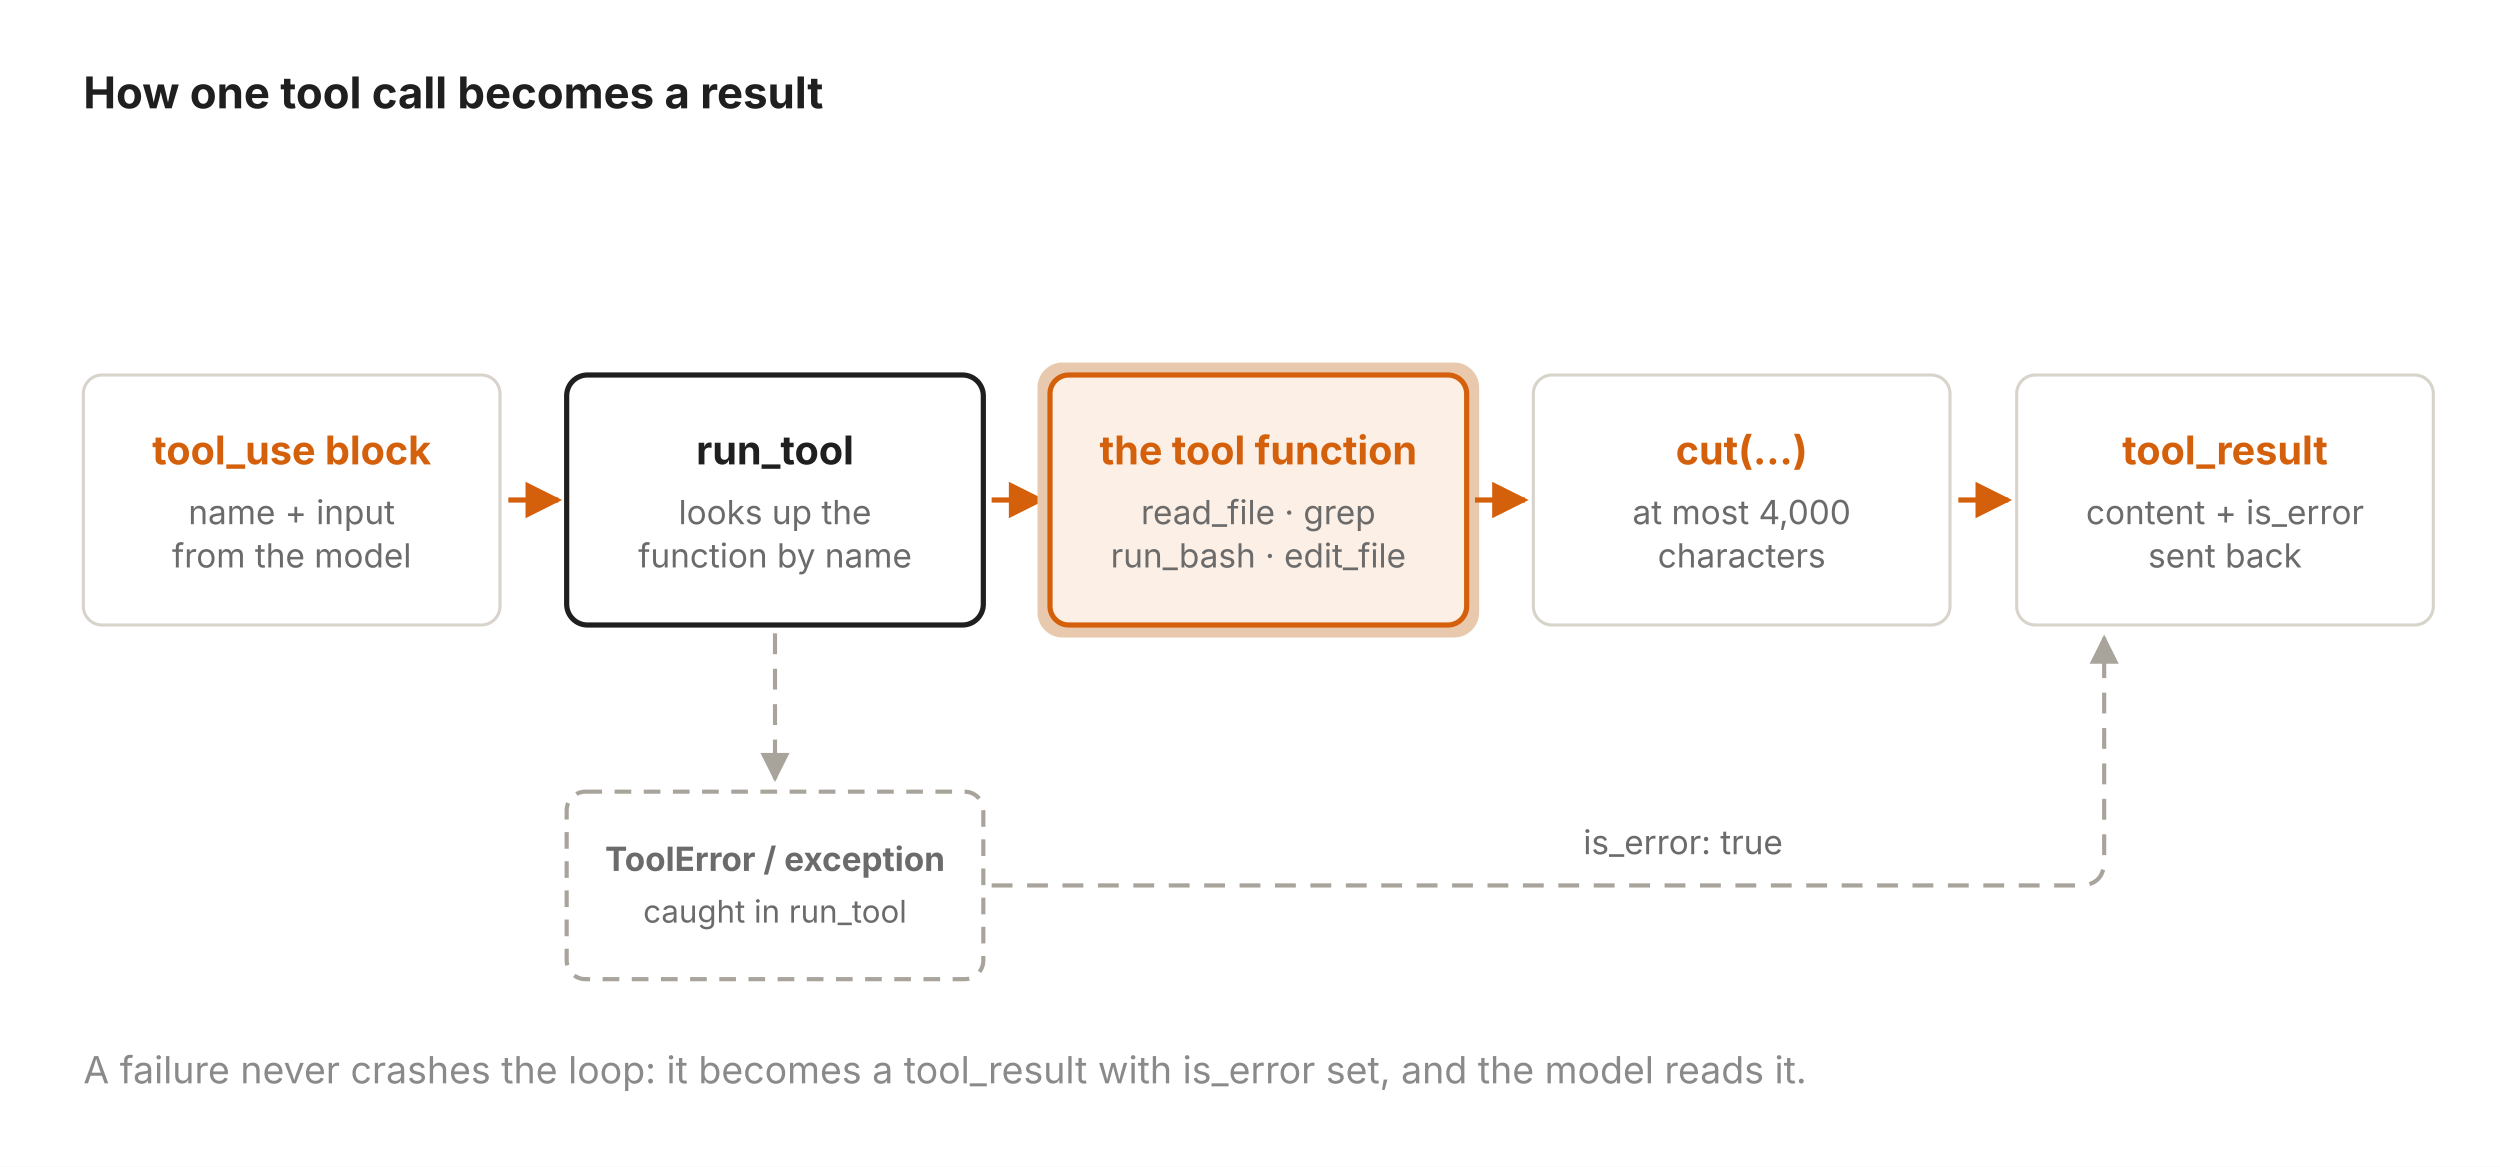
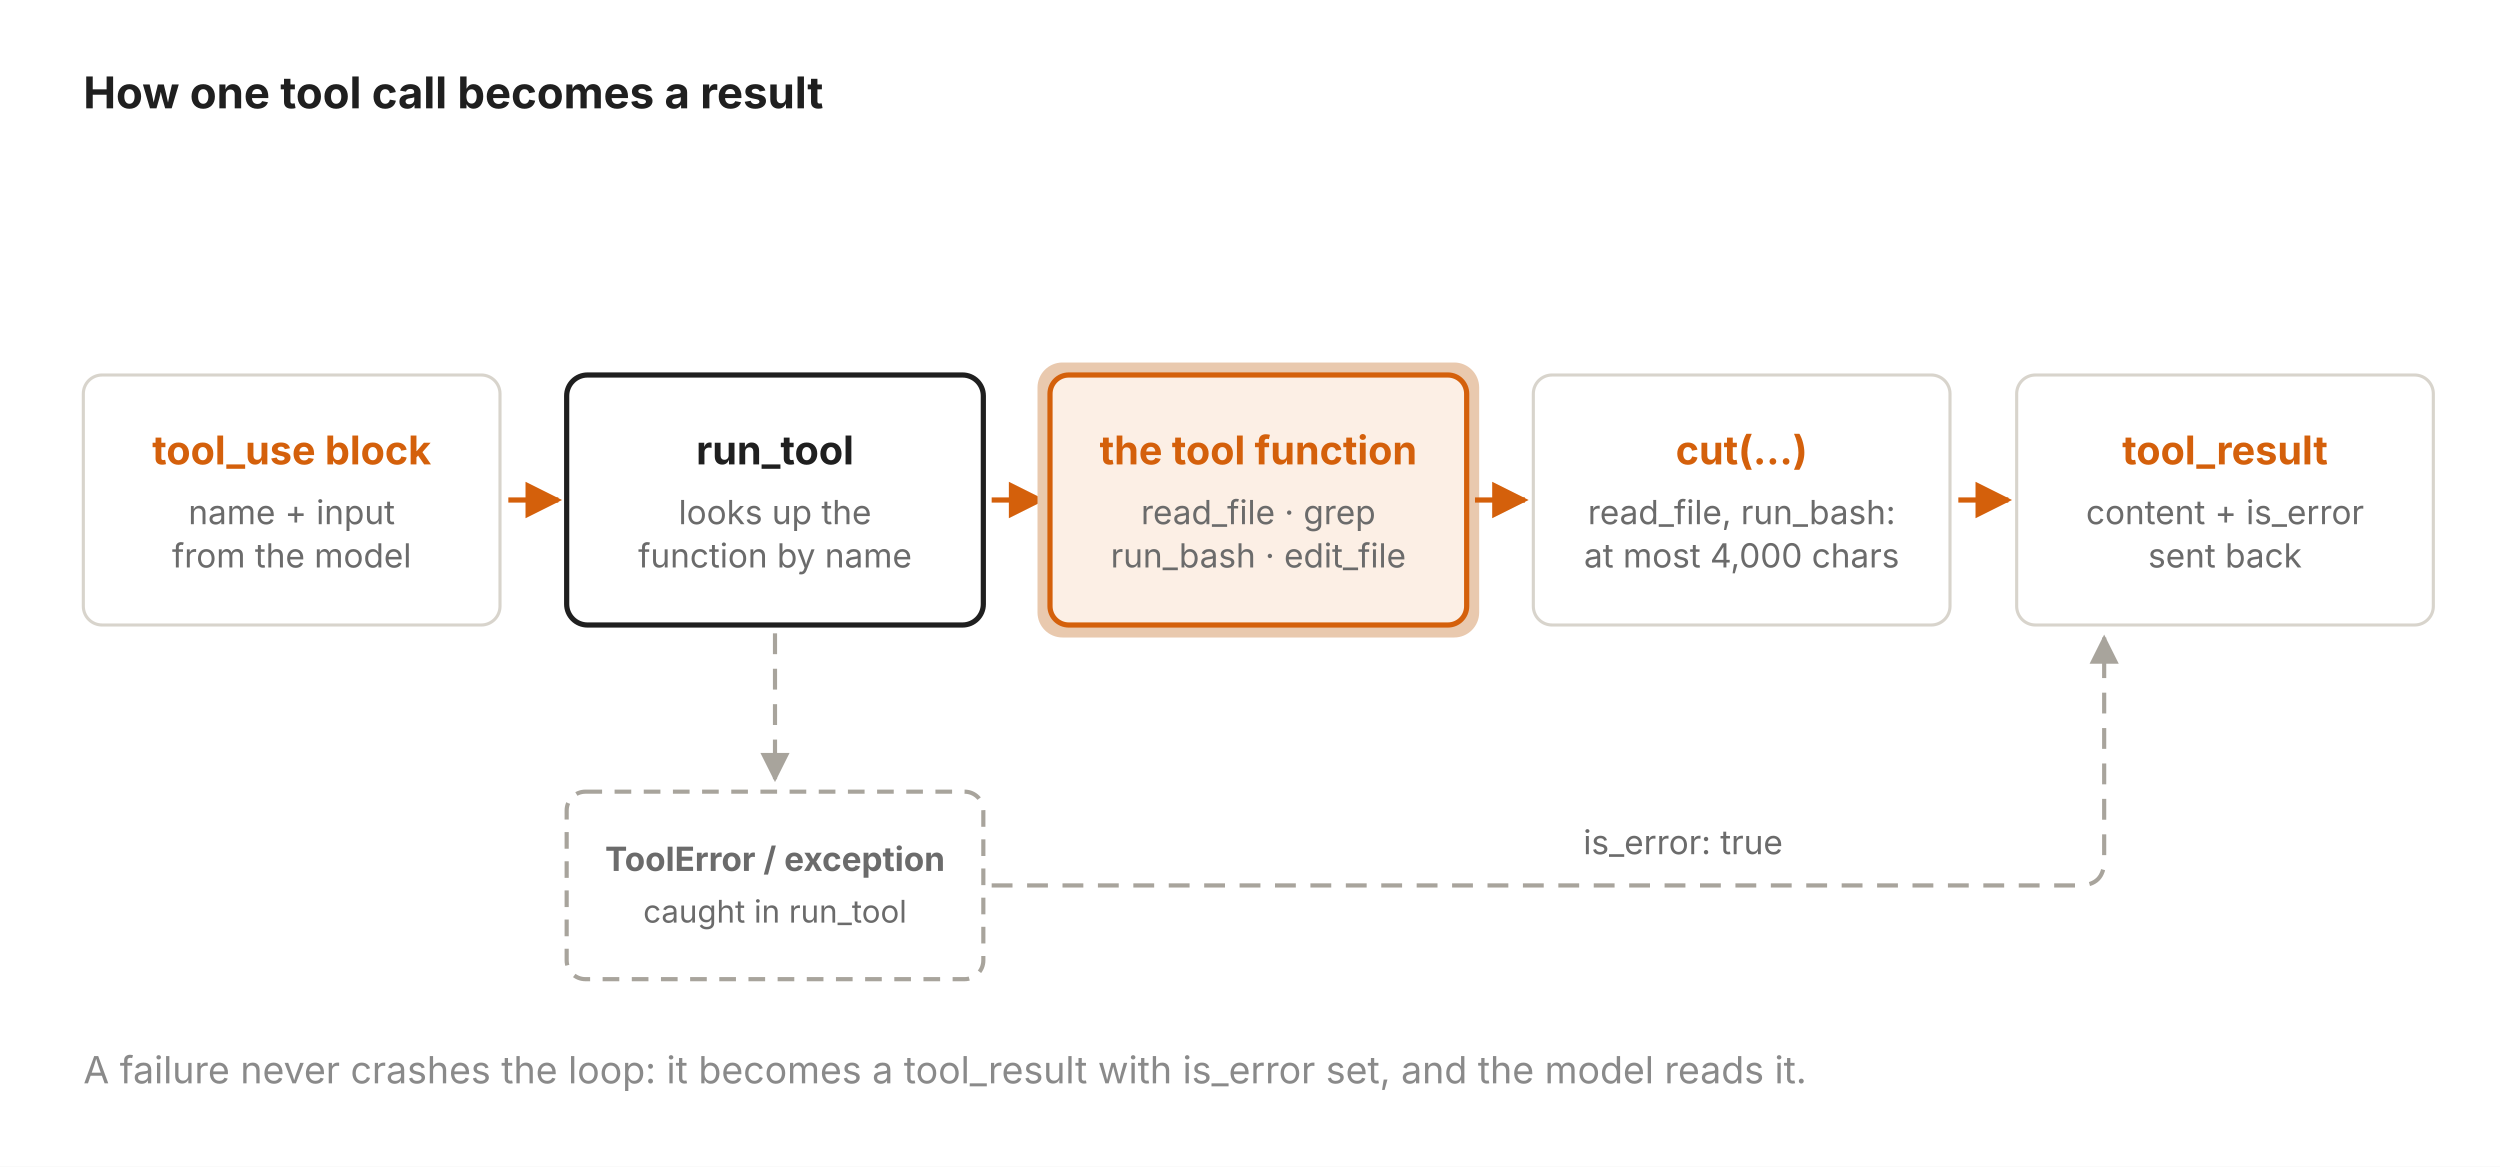
<svg xmlns="http://www.w3.org/2000/svg" viewBox="0 0 1200 560" width="1200" height="560" font-family="Inter, -apple-system, BlinkMacSystemFont, 'Segoe UI', Helvetica, Arial, sans-serif">
  <defs>
    <marker id="aink" viewBox="0 0 10 10" refX="9" refY="5" markerWidth="7" markerHeight="7" orient="auto-start-reverse">
      <path d="M0,0 L10,5 L0,10 z" fill="#1f1f1f" />
    </marker>
    <marker id="aaccent" viewBox="0 0 10 10" refX="9" refY="5" markerWidth="7" markerHeight="7" orient="auto-start-reverse">
      <path d="M0,0 L10,5 L0,10 z" fill="#d4600b" />
    </marker>
    <marker id="agrey" viewBox="0 0 10 10" refX="9" refY="5" markerWidth="7" markerHeight="7" orient="auto-start-reverse">
      <path d="M0,0 L10,5 L0,10 z" fill="#a8a49c" />
    </marker>
  </defs>
  <rect width="1200" height="560" fill="#ffffff" />
  <text x="40" y="52" font-size="21" font-weight="700" fill="#1f1f1f">How one tool call becomes a result</text>
  <rect x="40" y="180" width="200" height="120" rx="9" fill="#ffffff" stroke="#d8d4cc" stroke-width="1.5" />
  <text x="140" y="222.9" font-size="19" font-weight="700" fill="#d4600b" text-anchor="middle">tool_use block</text>
  <text x="140" y="251.6" font-size="16" font-weight="400" fill="#6b6b6b" text-anchor="middle">name + input</text>
  <text x="140" y="272.4" font-size="16" font-weight="400" fill="#6b6b6b" text-anchor="middle">from the model</text>
  <path d="M244,240 L268,240" fill="none" stroke="#d4600b" stroke-width="2.5" marker-end="url(#aaccent)" />
  <rect x="272" y="180" width="200" height="120" rx="10" fill="#ffffff" stroke="#1f1f1f" stroke-width="2.5" />
  <text x="372" y="222.9" font-size="19" font-weight="700" fill="#1f1f1f" text-anchor="middle">run_tool</text>
  <text x="372" y="251.6" font-size="16" font-weight="400" fill="#6b6b6b" text-anchor="middle">looks up the</text>
  <text x="372" y="272.4" font-size="16" font-weight="400" fill="#6b6b6b" text-anchor="middle">function by name</text>
  <path d="M476,240 L500,240" fill="none" stroke="#d4600b" stroke-width="2.5" marker-end="url(#aaccent)" />
  <rect x="498" y="174" width="212" height="132" rx="12" fill="#e9c9ae" />
  <rect x="504" y="180" width="200" height="120" rx="9" fill="#fcefe5" stroke="#d4600b" stroke-width="2.5" />
  <text x="604" y="222.9" font-size="19" font-weight="700" fill="#d4600b" text-anchor="middle">the tool function</text>
  <text x="604" y="251.6" font-size="16" font-weight="400" fill="#6b6b6b" text-anchor="middle">read_file · grep</text>
  <text x="604" y="272.4" font-size="16" font-weight="400" fill="#6b6b6b" text-anchor="middle">run_bash · edit_file</text>
  <path d="M708,240 L732,240" fill="none" stroke="#d4600b" stroke-width="2.5" marker-end="url(#aaccent)" />
  <rect x="736" y="180" width="200" height="120" rx="9" fill="#ffffff" stroke="#d8d4cc" stroke-width="1.5" />
  <text x="836" y="222.9" font-size="19" font-weight="700" fill="#d4600b" text-anchor="middle">cut(...)</text>
-   <text x="836" y="251.6" font-size="16" font-weight="400" fill="#6b6b6b" text-anchor="middle">at most 4,000</text>
-   <text x="836" y="272.4" font-size="16" font-weight="400" fill="#6b6b6b" text-anchor="middle">characters</text>
+   <text x="836" y="251.6" font-size="16" font-weight="400" fill="#6b6b6b" text-anchor="middle">read_file, run_bash:</text>
+   <text x="836" y="272.4" font-size="16" font-weight="400" fill="#6b6b6b" text-anchor="middle">at most 4,000 chars</text>
  <path d="M940,240 L964,240" fill="none" stroke="#d4600b" stroke-width="2.5" marker-end="url(#aaccent)" />
  <rect x="968" y="180" width="200" height="120" rx="9" fill="#ffffff" stroke="#d8d4cc" stroke-width="1.5" />
  <text x="1068" y="222.9" font-size="19" font-weight="700" fill="#d4600b" text-anchor="middle">tool_result</text>
  <text x="1068" y="251.6" font-size="16" font-weight="400" fill="#6b6b6b" text-anchor="middle">content + is_error</text>
  <text x="1068" y="272.4" font-size="16" font-weight="400" fill="#6b6b6b" text-anchor="middle">sent back</text>
  <rect x="272" y="380" width="200" height="90" rx="9" fill="#ffffff" stroke="#a8a49c" stroke-width="2" stroke-dasharray="8 6" />
  <text x="372" y="418.05" font-size="16" font-weight="700" fill="#6b6b6b" text-anchor="middle">ToolError / exception</text>
  <text x="372" y="442.85" font-size="15" font-weight="400" fill="#6b6b6b" text-anchor="middle">caught in run_tool</text>
  <path d="M372,304 L372,374" fill="none" stroke="#a8a49c" stroke-width="2" stroke-dasharray="10 7" marker-end="url(#agrey)" />
  <path d="M476,425 L998,425 Q1010,425 1010,413 L1010,306" fill="none" stroke="#a8a49c" stroke-width="2" stroke-dasharray="10 7" marker-end="url(#agrey)" />
  <text x="760" y="410" font-size="16" font-weight="400" fill="#6b6b6b">is_error: true</text>
  <text x="40" y="520" font-size="18" font-weight="400" fill="#8a8a8a">A failure never crashes the loop: it becomes a tool_result with is_error set, and the model reads it.</text>
</svg>
